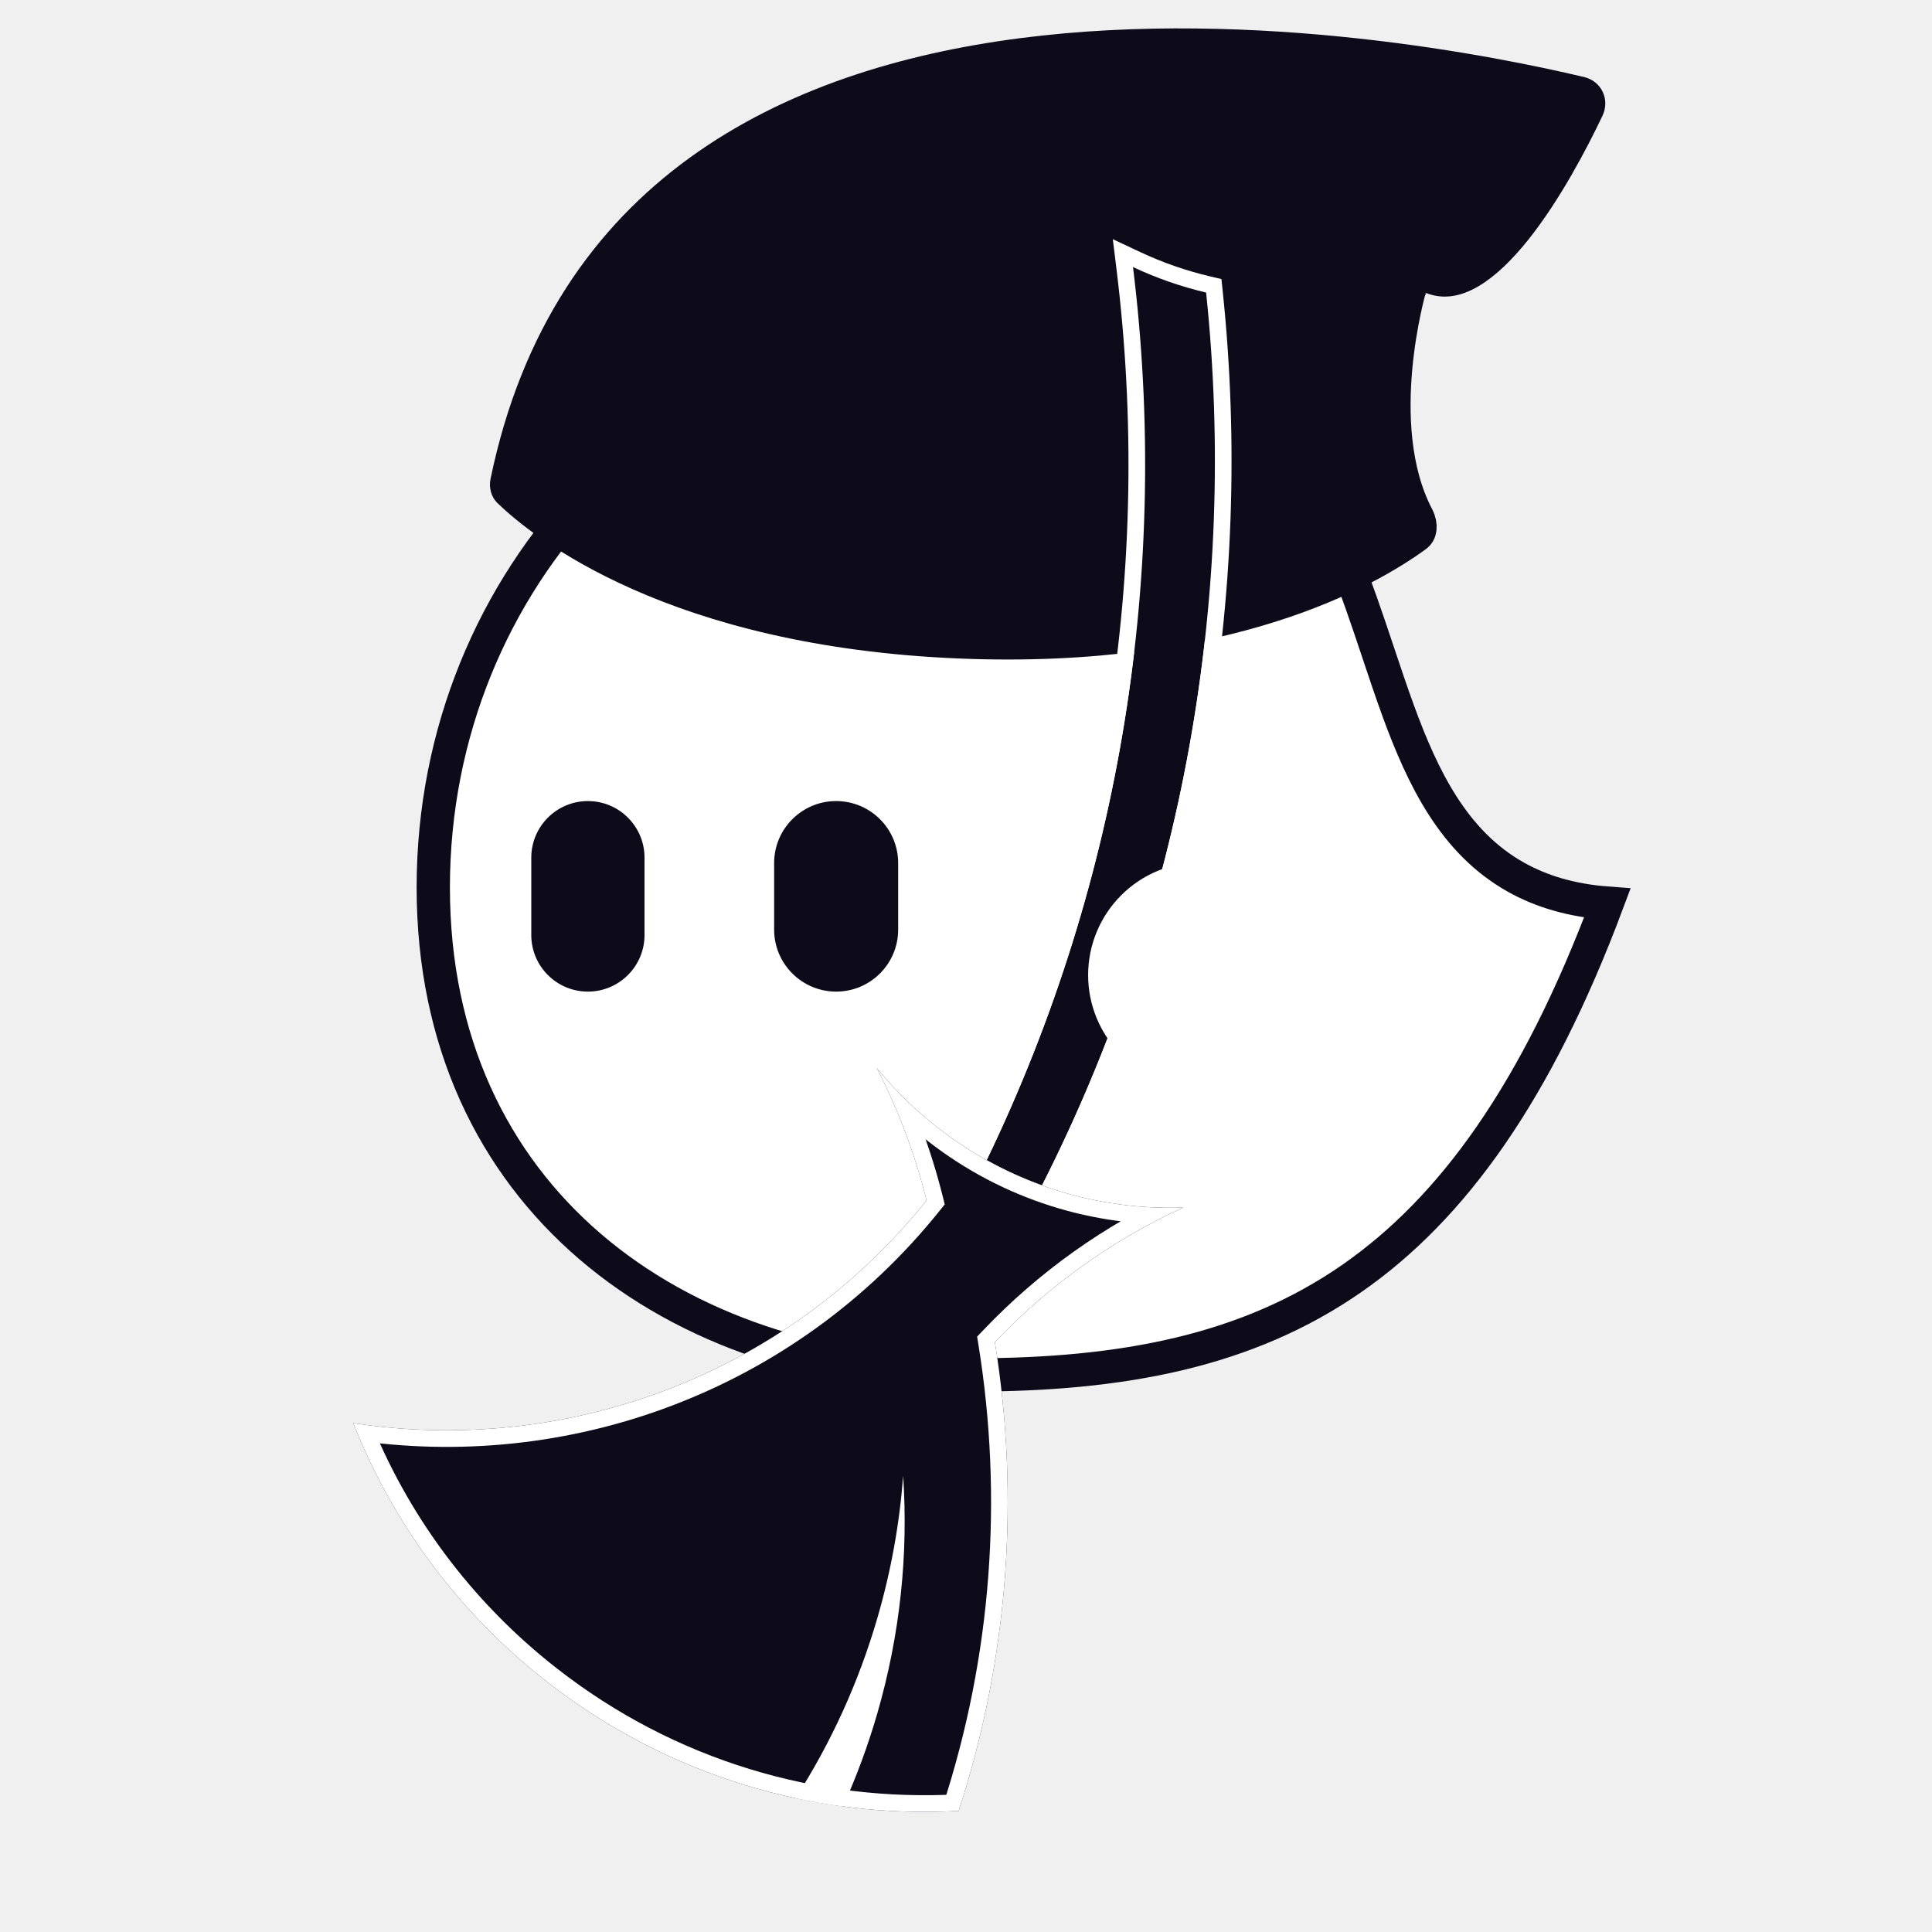
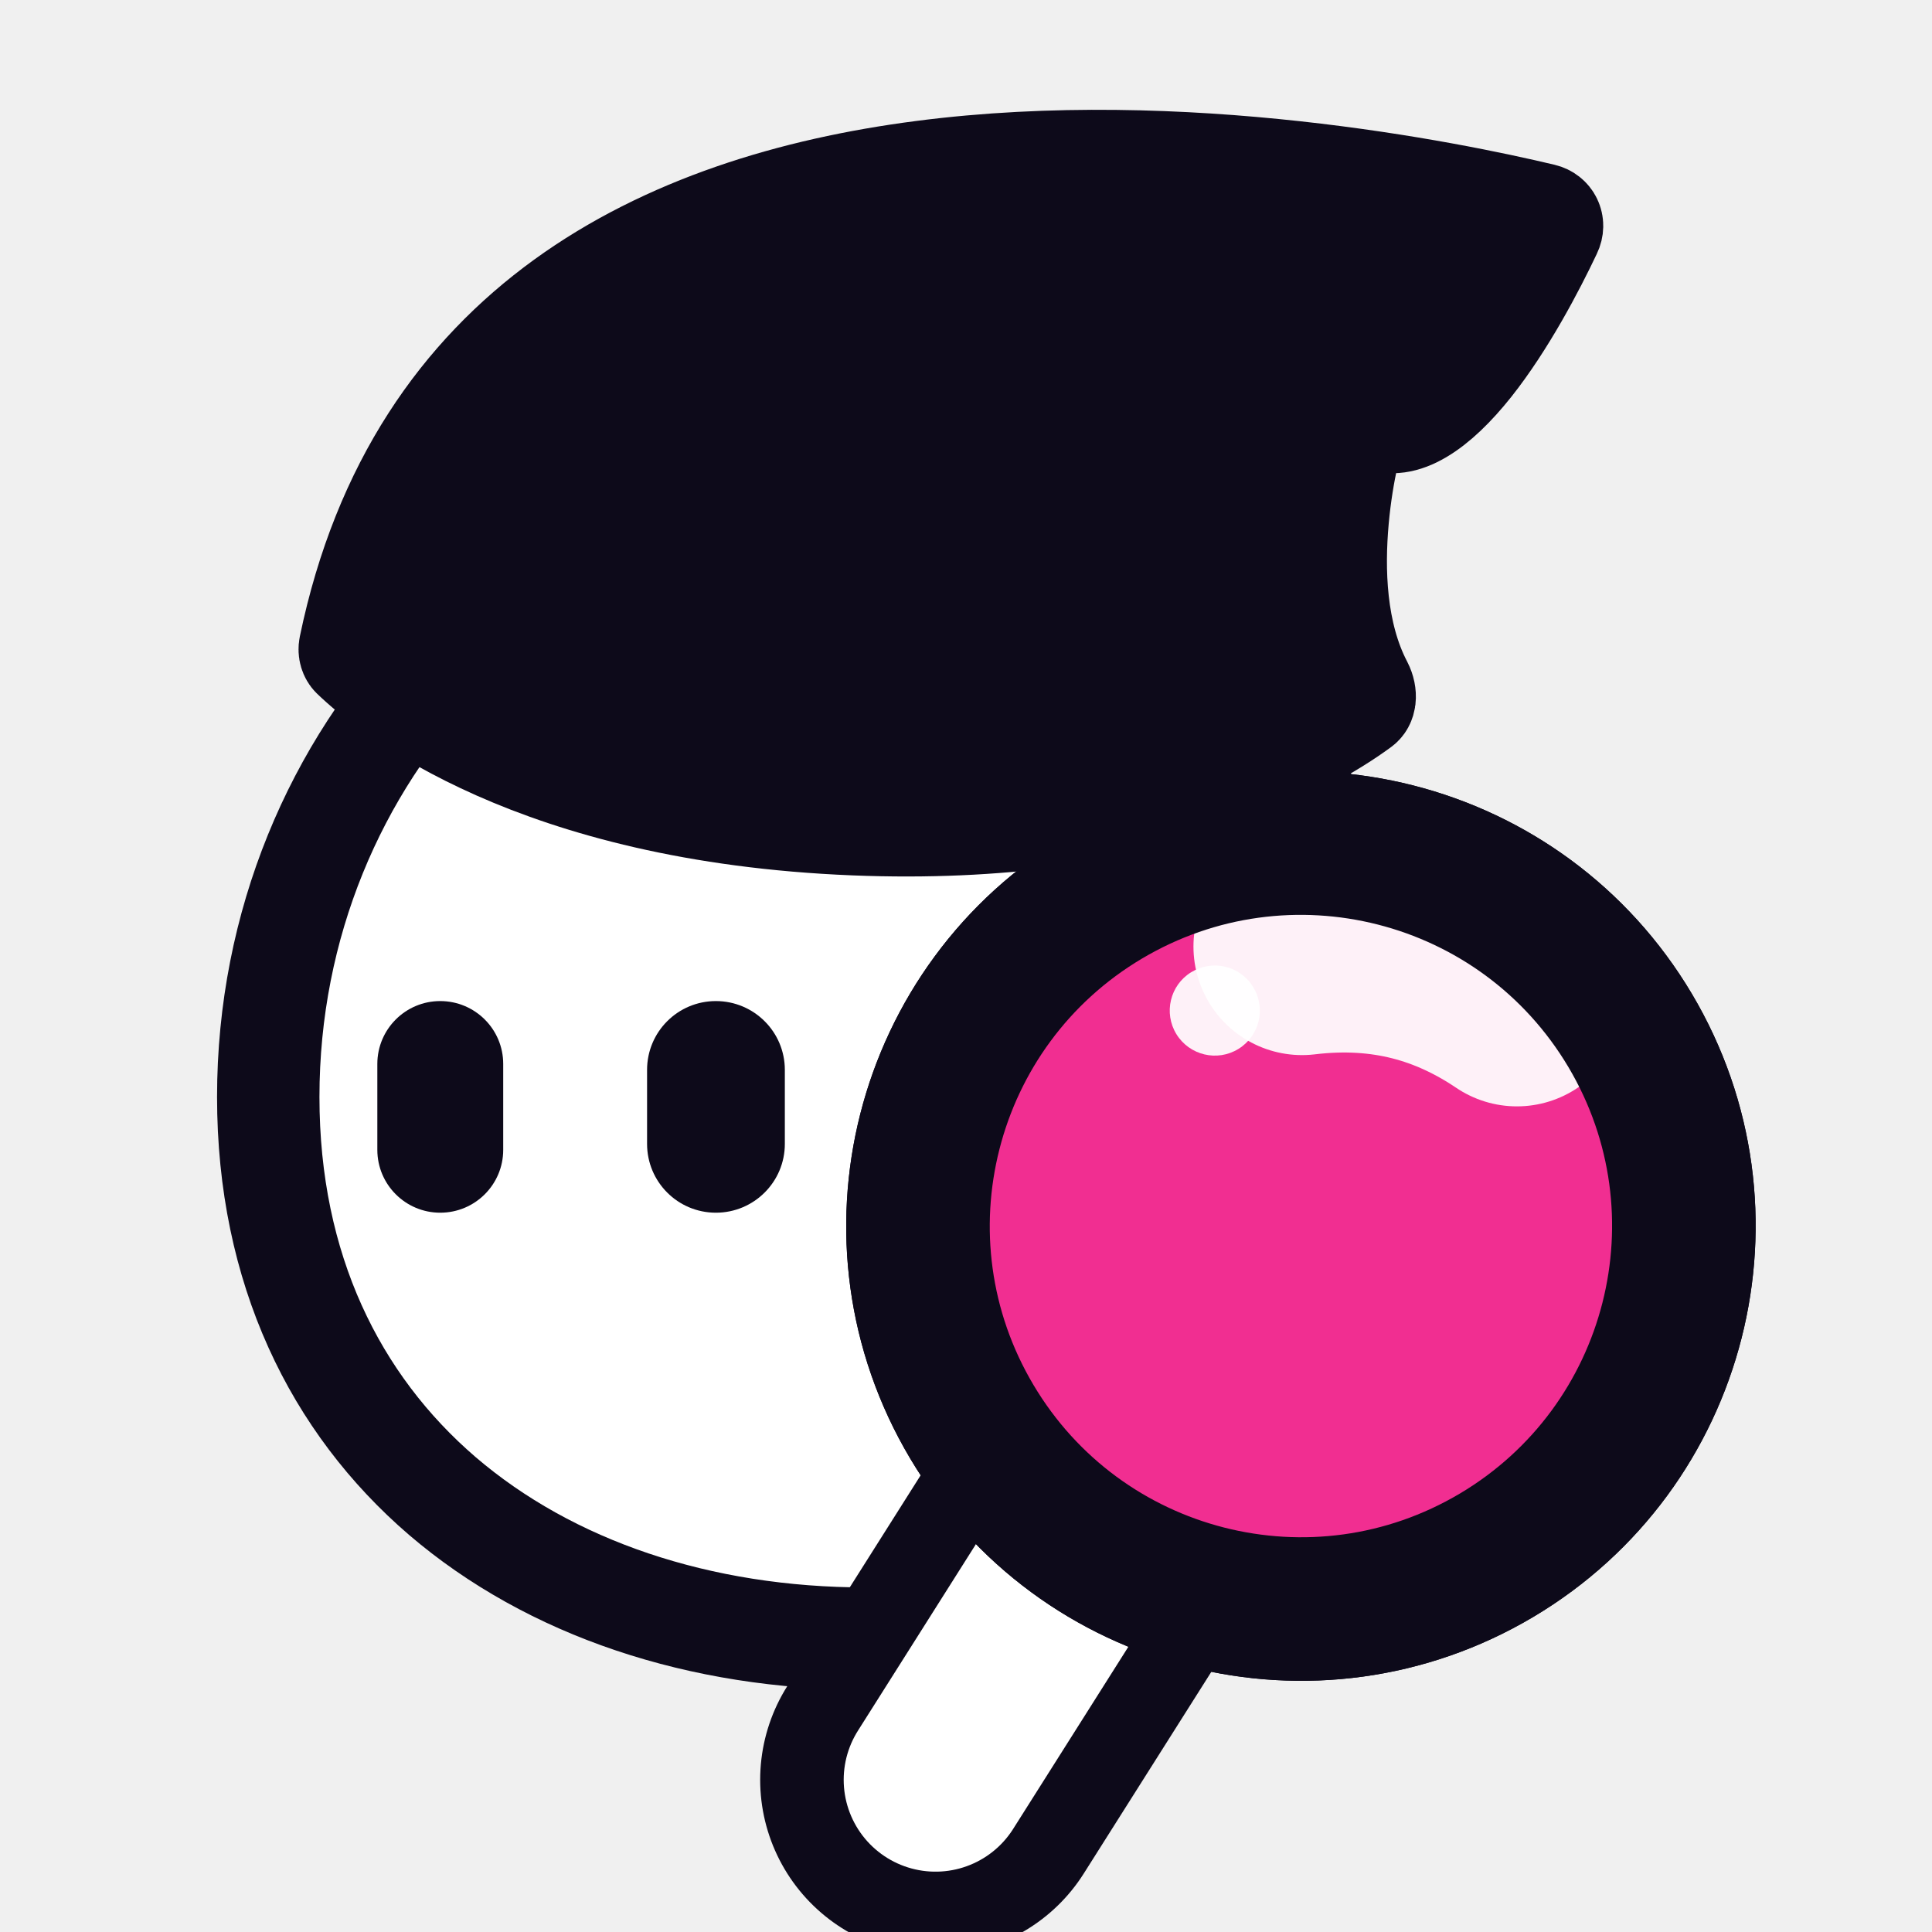
- <svg xmlns="http://www.w3.org/2000/svg" width="13" height="13" viewBox="-55.5 0 356 356" fill="none">
-   <path d="M123.507 60.179C148.595 60.179 164.147 66.666 174.565 76.018C185.073 85.451 190.742 98.124 195.414 111.332C196.426 114.191 197.427 117.187 198.426 120.176C199.653 123.85 200.877 127.512 202.111 130.894C204.413 137.202 206.996 143.271 210.393 148.543C213.809 153.844 218.085 158.398 223.787 161.608C228.498 164.259 234.05 165.918 240.668 166.415C227.626 201.259 212.128 222.705 193.587 235.577C174.365 248.921 151.442 253.353 123.507 253.353C95.873 253.353 71.063 244.996 53.212 229.671C35.413 214.39 24.337 192.023 24.337 163.506C24.337 106.323 68.851 60.179 123.507 60.179Z" fill="white" stroke="#0D0A1A" stroke-width="6.134" />
-   <path d="M208.384 51.123L205.222 49.824L204.272 53.108L207.218 53.96C204.272 53.108 204.271 53.108 204.271 53.109L204.27 53.111L204.269 53.118L204.263 53.136L204.245 53.2C204.23 53.255 204.209 53.332 204.182 53.431C204.128 53.628 204.052 53.914 203.959 54.278C203.774 55.008 203.523 56.057 203.248 57.36C202.7 59.963 202.058 63.602 201.679 67.754C200.934 75.937 201.161 86.632 205.675 95.237C206.082 96.012 206.217 96.809 206.142 97.433C206.072 98.014 205.836 98.409 205.46 98.685C196.637 105.139 170.554 120.264 121.526 118.282C68.605 116.143 44.327 96.31 38.3 90.5C37.976 90.188 37.745 89.575 37.894 88.856C43.445 62.017 56.502 43.801 73.379 31.559C90.328 19.264 111.308 12.873 132.8 10.084C175.829 4.502 220.065 13.463 235.7 17.183C236.959 17.482 237.61 18.756 237.005 20.026C234.207 25.905 229.392 35.12 223.784 42.169C220.969 45.706 218.107 48.502 215.365 50.109C212.682 51.684 210.425 51.962 208.384 51.123Z" fill="#0D0A1A" stroke="#0D0A1A" stroke-width="6.134" />
-   <mask id="path-3-outside-1_460_2968" maskUnits="userSpaceOnUse" x="55.132" y="38.105" width="178.263" height="188.092" fill="black">
-     <rect fill="white" x="55.132" y="38.105" width="178.263" height="188.092" />
-     <path fill-rule="evenodd" clip-rule="evenodd" d="M166.746 53.909C172.555 109.439 162.768 166.652 136.508 218.427C133.025 217.169 129.613 215.62 126.306 213.776C151.385 161.735 160.084 104.519 153.274 49.212C157.64 51.261 162.155 52.823 166.746 53.909Z" />
-   </mask>
-   <path fill-rule="evenodd" clip-rule="evenodd" d="M166.746 53.909C172.555 109.439 162.768 166.652 136.508 218.427C133.025 217.169 129.613 215.62 126.306 213.776C151.385 161.735 160.084 104.519 153.274 49.212C157.64 51.261 162.155 52.823 166.746 53.909Z" fill="#0D0A1A" />
-   <path d="M136.508 218.427L139.244 219.814L138.017 222.233L135.466 221.312L136.508 218.427ZM166.746 53.909L167.452 50.924L169.57 51.425L169.796 53.59L166.746 53.909ZM126.306 213.776L124.812 216.455L122.288 215.048L123.543 212.445L126.306 213.776ZM153.274 49.212L150.23 49.586L149.551 44.076L154.578 46.435L153.274 49.212ZM133.773 217.04C159.757 165.807 169.445 109.187 163.695 54.228L169.796 53.59C175.665 109.69 165.778 167.498 139.244 219.814L133.773 217.04ZM127.8 211.097C130.961 212.86 134.222 214.34 137.55 215.542L135.466 221.312C131.829 219.998 128.265 218.381 124.812 216.455L127.8 211.097ZM156.318 48.837C163.198 104.712 154.41 162.522 129.069 215.108L123.543 212.445C148.359 160.948 156.97 104.326 150.23 49.586L156.318 48.837ZM166.04 56.894C161.246 55.76 156.53 54.128 151.971 51.988L154.578 46.435C158.749 48.393 163.064 49.887 167.452 50.924L166.04 56.894Z" fill="white" mask="url(#path-3-outside-1_460_2968)" />
-   <mask id="path-5-inside-2_460_2968" fill="white">
-     <path fill-rule="evenodd" clip-rule="evenodd" d="M127.819 247.307C137.943 236.655 149.757 228.358 162.51 222.507C146.735 223.047 130.688 218.257 117.276 207.78C113.041 204.472 109.293 200.772 106.043 196.772C110.061 204.573 113.133 212.775 115.237 221.194C89.041 253.832 48.334 268.186 9.599 262.232C16.762 280.402 28.722 296.957 45.227 309.85C67.706 327.41 94.735 335.145 121.142 333.691C130.327 305.585 132.447 275.925 127.819 247.307Z" />
-   </mask>
-   <path fill-rule="evenodd" clip-rule="evenodd" d="M127.819 247.307C137.943 236.655 149.757 228.358 162.51 222.507C146.735 223.047 130.688 218.257 117.276 207.78C113.041 204.472 109.293 200.772 106.043 196.772C110.061 204.573 113.133 212.775 115.237 221.194C89.041 253.832 48.334 268.186 9.599 262.232C16.762 280.402 28.722 296.957 45.227 309.85C67.706 327.41 94.735 335.145 121.142 333.691C130.327 305.585 132.447 275.925 127.819 247.307Z" fill="#0D0A1A" />
-   <path d="M162.51 222.507L162.405 219.441L163.789 225.294L162.51 222.507ZM127.819 247.307L124.792 247.796L124.549 246.296L125.596 245.194L127.819 247.307ZM106.043 196.772L103.316 198.176L108.423 194.838L106.043 196.772ZM115.237 221.194L118.212 220.451L118.581 221.928L117.629 223.114L115.237 221.194ZM9.599 262.232L6.746 263.357L4.787 258.389L10.065 259.2L9.599 262.232ZM121.142 333.691L124.058 334.644L123.406 336.638L121.311 336.754L121.142 333.691ZM163.789 225.294C151.384 230.986 139.892 239.057 130.043 249.42L125.596 245.194C135.994 234.253 148.131 225.729 161.231 219.719L163.789 225.294ZM119.164 205.363C131.988 215.38 147.323 219.958 162.405 219.441L162.615 225.572C146.146 226.136 129.388 221.134 115.388 210.197L119.164 205.363ZM108.423 194.838C111.529 198.66 115.112 202.198 119.164 205.363L115.388 210.197C110.97 206.746 107.057 202.884 103.662 198.706L108.423 194.838ZM112.261 221.938C110.214 213.745 107.225 205.765 103.316 198.176L108.769 195.367C112.897 203.381 116.053 211.804 118.212 220.451L112.261 221.938ZM10.065 259.2C47.76 264.994 87.361 251.024 112.845 219.275L117.629 223.114C90.72 256.639 48.908 271.377 9.133 265.263L10.065 259.2ZM43.339 312.267C26.391 299.028 14.104 282.022 6.746 263.357L12.453 261.107C19.42 278.782 31.053 294.886 47.115 307.433L43.339 312.267ZM121.311 336.754C94.191 338.247 66.425 330.301 43.339 312.267L47.115 307.433C68.987 324.519 95.279 332.043 120.974 330.629L121.311 336.754ZM130.847 246.817C135.551 275.91 133.398 306.065 124.058 334.644L118.227 332.738C127.257 305.106 129.342 275.941 124.792 247.796L130.847 246.817Z" fill="white" mask="url(#path-5-inside-2_460_2968)" />
-   <path fill-rule="evenodd" clip-rule="evenodd" d="M99.84 332.861C102.315 327.389 104.431 321.675 106.152 315.738C110.393 301.103 111.88 286.323 110.917 271.952C110.274 280.6 108.728 289.312 106.218 297.973C102.711 310.075 97.56 321.254 91.077 331.337C93.984 331.961 96.907 332.469 99.84 332.861Z" fill="white" />
-   <path d="M165.797 158.877C160.282 158.877 154.993 161.068 151.094 164.968C147.194 168.868 145.003 174.157 145.003 179.672C145.003 185.186 147.194 190.475 151.094 194.375C154.993 198.275 160.282 200.466 165.797 200.466L165.797 179.672V158.877Z" fill="white" />
-   <rect x="87.146" y="147.609" width="22.854" height="35.109" rx="11.427" fill="#0D0A1A" />
-   <rect x="42.396" y="147.609" width="20.867" height="35.109" rx="10.433" fill="#0D0A1A" />
+ <svg xmlns="http://www.w3.org/2000/svg" width="13" height="13" viewBox="0 0 13 13" fill="none">
+   <g clip-path="url(#clip0_376_106)">
+     <path d="M5.828 3.188C6.846 3.188 7.477 3.452 7.9 3.831C8.326 4.214 8.556 4.728 8.746 5.264C8.787 5.38 8.828 5.502 8.868 5.623C8.918 5.772 8.968 5.92 9.018 6.058C9.111 6.314 9.216 6.56 9.354 6.774C9.492 6.989 9.666 7.174 9.897 7.304C10.088 7.411 10.314 7.479 10.582 7.499C10.053 8.913 9.424 9.783 8.672 10.305C7.892 10.847 6.962 11.026 5.828 11.026C4.707 11.026 3.701 10.687 2.976 10.066C2.254 9.445 1.805 8.538 1.805 7.381C1.805 5.061 3.611 3.188 5.828 3.188Z" fill="white" stroke="#0D0A1A" stroke-width="0.689" />
+     <path d="M9.273 2.821L9.145 2.768L9.106 2.902L9.226 2.936C9.106 2.902 9.106 2.902 9.106 2.902L9.106 2.902L9.106 2.902L9.106 2.903L9.105 2.905C9.104 2.908 9.104 2.911 9.102 2.915C9.1 2.923 9.097 2.934 9.093 2.949C9.086 2.979 9.076 3.021 9.065 3.074C9.042 3.18 9.016 3.327 9.001 3.496C8.971 3.828 8.98 4.262 9.163 4.611C9.179 4.642 9.185 4.675 9.182 4.7C9.179 4.724 9.17 4.74 9.154 4.751C8.796 5.013 7.738 5.626 5.749 5.546C3.601 5.459 2.616 4.654 2.372 4.419C2.359 4.406 2.349 4.381 2.355 4.352C2.581 3.263 3.11 2.524 3.795 2.027C4.483 1.528 5.334 1.269 6.206 1.156C7.952 0.929 9.747 1.293 10.381 1.444C10.432 1.456 10.459 1.508 10.434 1.559C10.321 1.798 10.125 2.172 9.898 2.458C9.784 2.601 9.667 2.715 9.556 2.78C9.447 2.844 9.356 2.855 9.273 2.821Z" fill="#0D0A1A" stroke="#0D0A1A" stroke-width="0.689" />
+     <path d="M4.817 6.736H4.817C4.561 6.736 4.354 6.943 4.354 7.199V7.697C4.354 7.953 4.561 8.16 4.817 8.16H4.817C5.073 8.16 5.281 7.953 5.281 7.697V7.199C5.281 6.943 5.073 6.736 4.817 6.736Z" fill="#0D0A1A" />
+     <path d="M3.386 7.159C3.386 6.925 3.196 6.736 2.962 6.736C2.729 6.736 2.539 6.925 2.539 7.159V7.737C2.539 7.971 2.729 8.16 2.962 8.16C3.196 8.16 3.386 7.971 3.386 7.737V7.159Z" fill="#0D0A1A" />
+     <path d="M7.682 9.783L6.295 11.976" stroke="#0D0A1A" stroke-width="2.36" stroke-linecap="round" />
+     <path d="M7.682 9.783L6.295 11.976" stroke="white" stroke-width="1.236" stroke-linecap="round" />
+     <path d="M6.539 9.566C7.266 10.789 8.846 11.192 10.07 10.465C11.293 9.738 11.695 8.157 10.969 6.934C10.242 5.71 8.661 5.308 7.437 6.035C6.214 6.762 5.812 8.343 6.539 9.566Z" fill="#FF4FB3" stroke="#0D0A1A" stroke-width="0.966" />
+     <mask id="mask0_376_106" style="mask-type:luminance" maskUnits="userSpaceOnUse" x="6" y="5" width="6" height="6">
+       <path d="M6.652 9.541C7.365 10.701 8.884 11.063 10.044 10.35C11.204 9.636 11.566 8.117 10.852 6.958C10.139 5.798 8.62 5.436 7.46 6.149C6.3 6.863 5.938 8.381 6.652 9.541Z" fill="white" />
+     </mask>
+     <g mask="url(#mask0_376_106)">
+       <path opacity="0.72" d="M7.202 9.203C7.729 10.059 8.849 10.326 9.705 9.799C10.56 9.273 10.827 8.153 10.301 7.297C9.774 6.441 8.654 6.174 7.798 6.7C6.943 7.227 6.676 8.347 7.202 9.203Z" fill="#FF74C7" />
+       <path d="M8.835 8.386L8.828 8.402L8.818 8.418L8.807 8.434L8.794 8.449L8.778 8.462L8.76 8.475L8.741 8.486L8.719 8.495L8.697 8.502L8.672 8.507L8.647 8.51L8.62 8.51L8.593 8.507L8.566 8.502L8.538 8.494L8.51 8.483L8.483 8.468L8.457 8.451L8.431 8.431L8.407 8.408L8.385 8.383L8.364 8.355L8.346 8.324L8.33 8.29L8.317 8.255L8.307 8.218L8.301 8.179L8.297 8.139L8.298 8.098L8.302 8.056L8.311 8.014L8.323 7.972L8.339 7.931L8.359 7.89L8.383 7.85L8.411 7.812L8.443 7.776L8.479 7.743L8.518 7.712L8.561 7.684L8.606 7.659L8.655 7.639L8.705 7.622L8.759 7.61L8.813 7.602L8.87 7.599L8.927 7.601L8.984 7.608L9.042 7.62L9.099 7.637L9.155 7.66L9.211 7.688L9.264 7.721L9.314 7.759L9.362 7.802L9.407 7.849L9.448 7.901L9.485 7.957L9.517 8.017L9.544 8.08L9.566 8.146L9.583 8.214L9.594 8.285L9.599 8.357L9.597 8.431L9.589 8.504L9.574 8.578L9.554 8.651L9.526 8.723L9.492 8.793L9.452 8.861L9.405 8.925L9.353 8.986L9.295 9.043L9.231 9.096L9.163 9.143L9.09 9.185L9.013 9.22L8.931 9.25L8.848 9.272L8.761 9.288L8.673 9.296L8.583 9.296L8.493 9.289L8.403 9.274L8.313 9.251L8.226 9.22L8.14 9.182L8.056 9.136L7.977 9.082L7.901 9.021L7.831 8.954L7.766 8.88L7.706 8.8L7.653 8.715L7.608 8.624L7.57 8.529L7.539 8.431L7.518 8.329L7.504 8.225L7.5 8.119L7.505 8.012L7.518 7.905L7.541 7.799L7.574 7.694L7.615 7.592L7.666 7.493L7.725 7.397L7.792 7.306L7.868 7.221L7.951 7.142L8.041 7.069L8.138 7.004L8.241 6.947L8.35 6.898L8.462 6.859L8.579 6.829L8.699 6.809L8.821 6.799L8.944 6.799L9.067 6.81L9.191 6.831L9.312 6.863L9.432 6.906L9.548 6.959L9.66 7.022L9.767 7.095L9.869 7.177L9.964 7.268L10.051 7.368L10.13 7.475L10.2 7.589L10.26 7.71L10.311 7.836L10.35 7.967L10.379 8.102L10.397 8.239L10.402 8.379L10.396 8.519L10.379 8.659L10.348 8.798L10.306 8.935L10.252 9.069L10.187 9.198L10.111 9.322L10.024 9.44L9.926 9.551L9.819 9.654L9.702 9.748L9.578 9.832L9.446 9.906L9.307 9.969L9.162 10.021L9.013 10.06L8.861 10.086L8.705 10.1L8.548 10.1L8.391 10.088L8.235 10.061L8.08 10.022L7.928 9.969L7.781 9.903L7.639 9.824L7.503 9.734L7.375 9.631L7.255 9.517L7.145 9.394L7.045 9.26L6.956 9.117L6.879 8.967L6.814 8.81L6.763 8.648L6.726 8.481L6.703 8.31L6.694 8.137L6.7 7.963L6.721 7.789L6.756 7.617L6.806 7.447" stroke="#F12E91" stroke-width="1.798" stroke-linecap="round" stroke-linejoin="round" />
+       <path opacity="0.93" d="M8.761 6.369C9.336 6.3 9.802 6.441 10.207 6.714" stroke="white" stroke-width="1.461" stroke-linecap="round" />
+       <path opacity="0.93" d="M7.916 6.959C8.004 7.101 8.19 7.146 8.333 7.058C8.476 6.97 8.52 6.784 8.432 6.641C8.345 6.498 8.158 6.454 8.015 6.542C7.873 6.629 7.828 6.816 7.916 6.959Z" fill="white" />
+     </g>
+     <path d="M6.539 9.566C7.266 10.789 8.846 11.192 10.07 10.465C11.293 9.738 11.695 8.157 10.969 6.934C10.242 5.71 8.661 5.308 7.437 6.035C6.214 6.762 5.812 8.343 6.539 9.566Z" stroke="#0D0A1A" stroke-width="0.966" />
+   </g>
+   <defs>
+     <clipPath id="clip0_376_106">
+       <rect width="13" height="13" fill="white" />
+     </clipPath>
+   </defs>
</svg>
